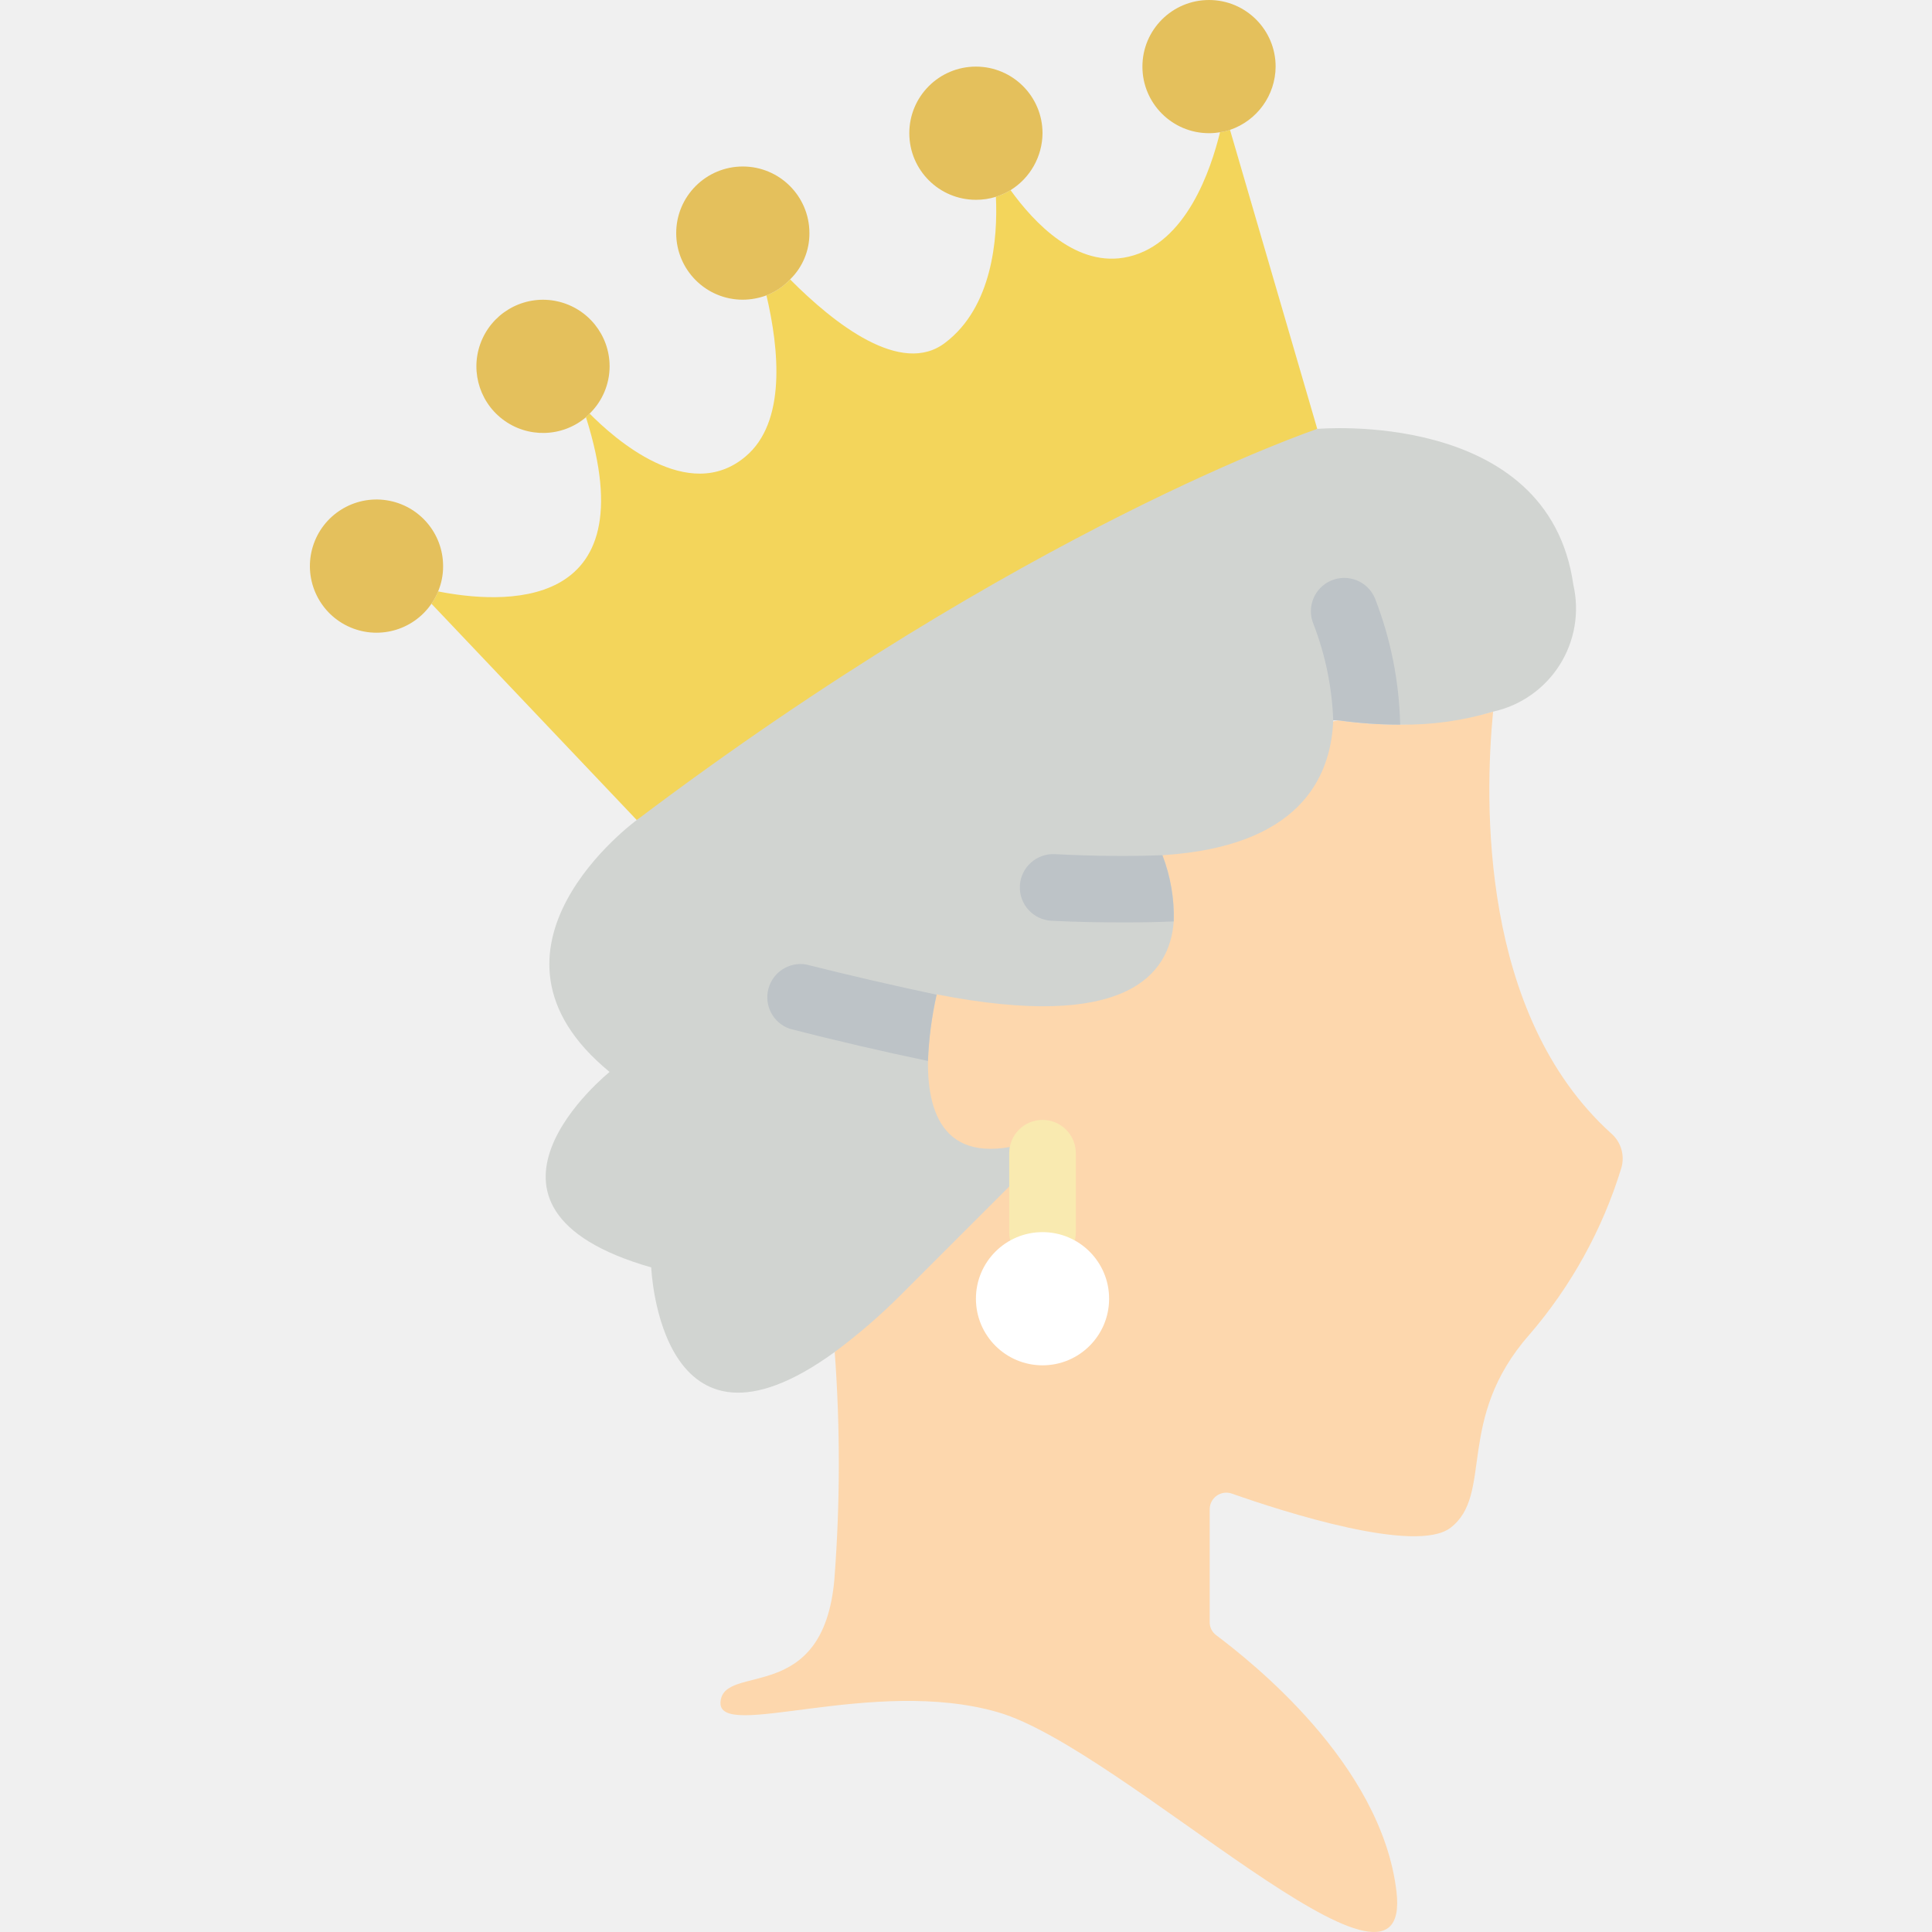
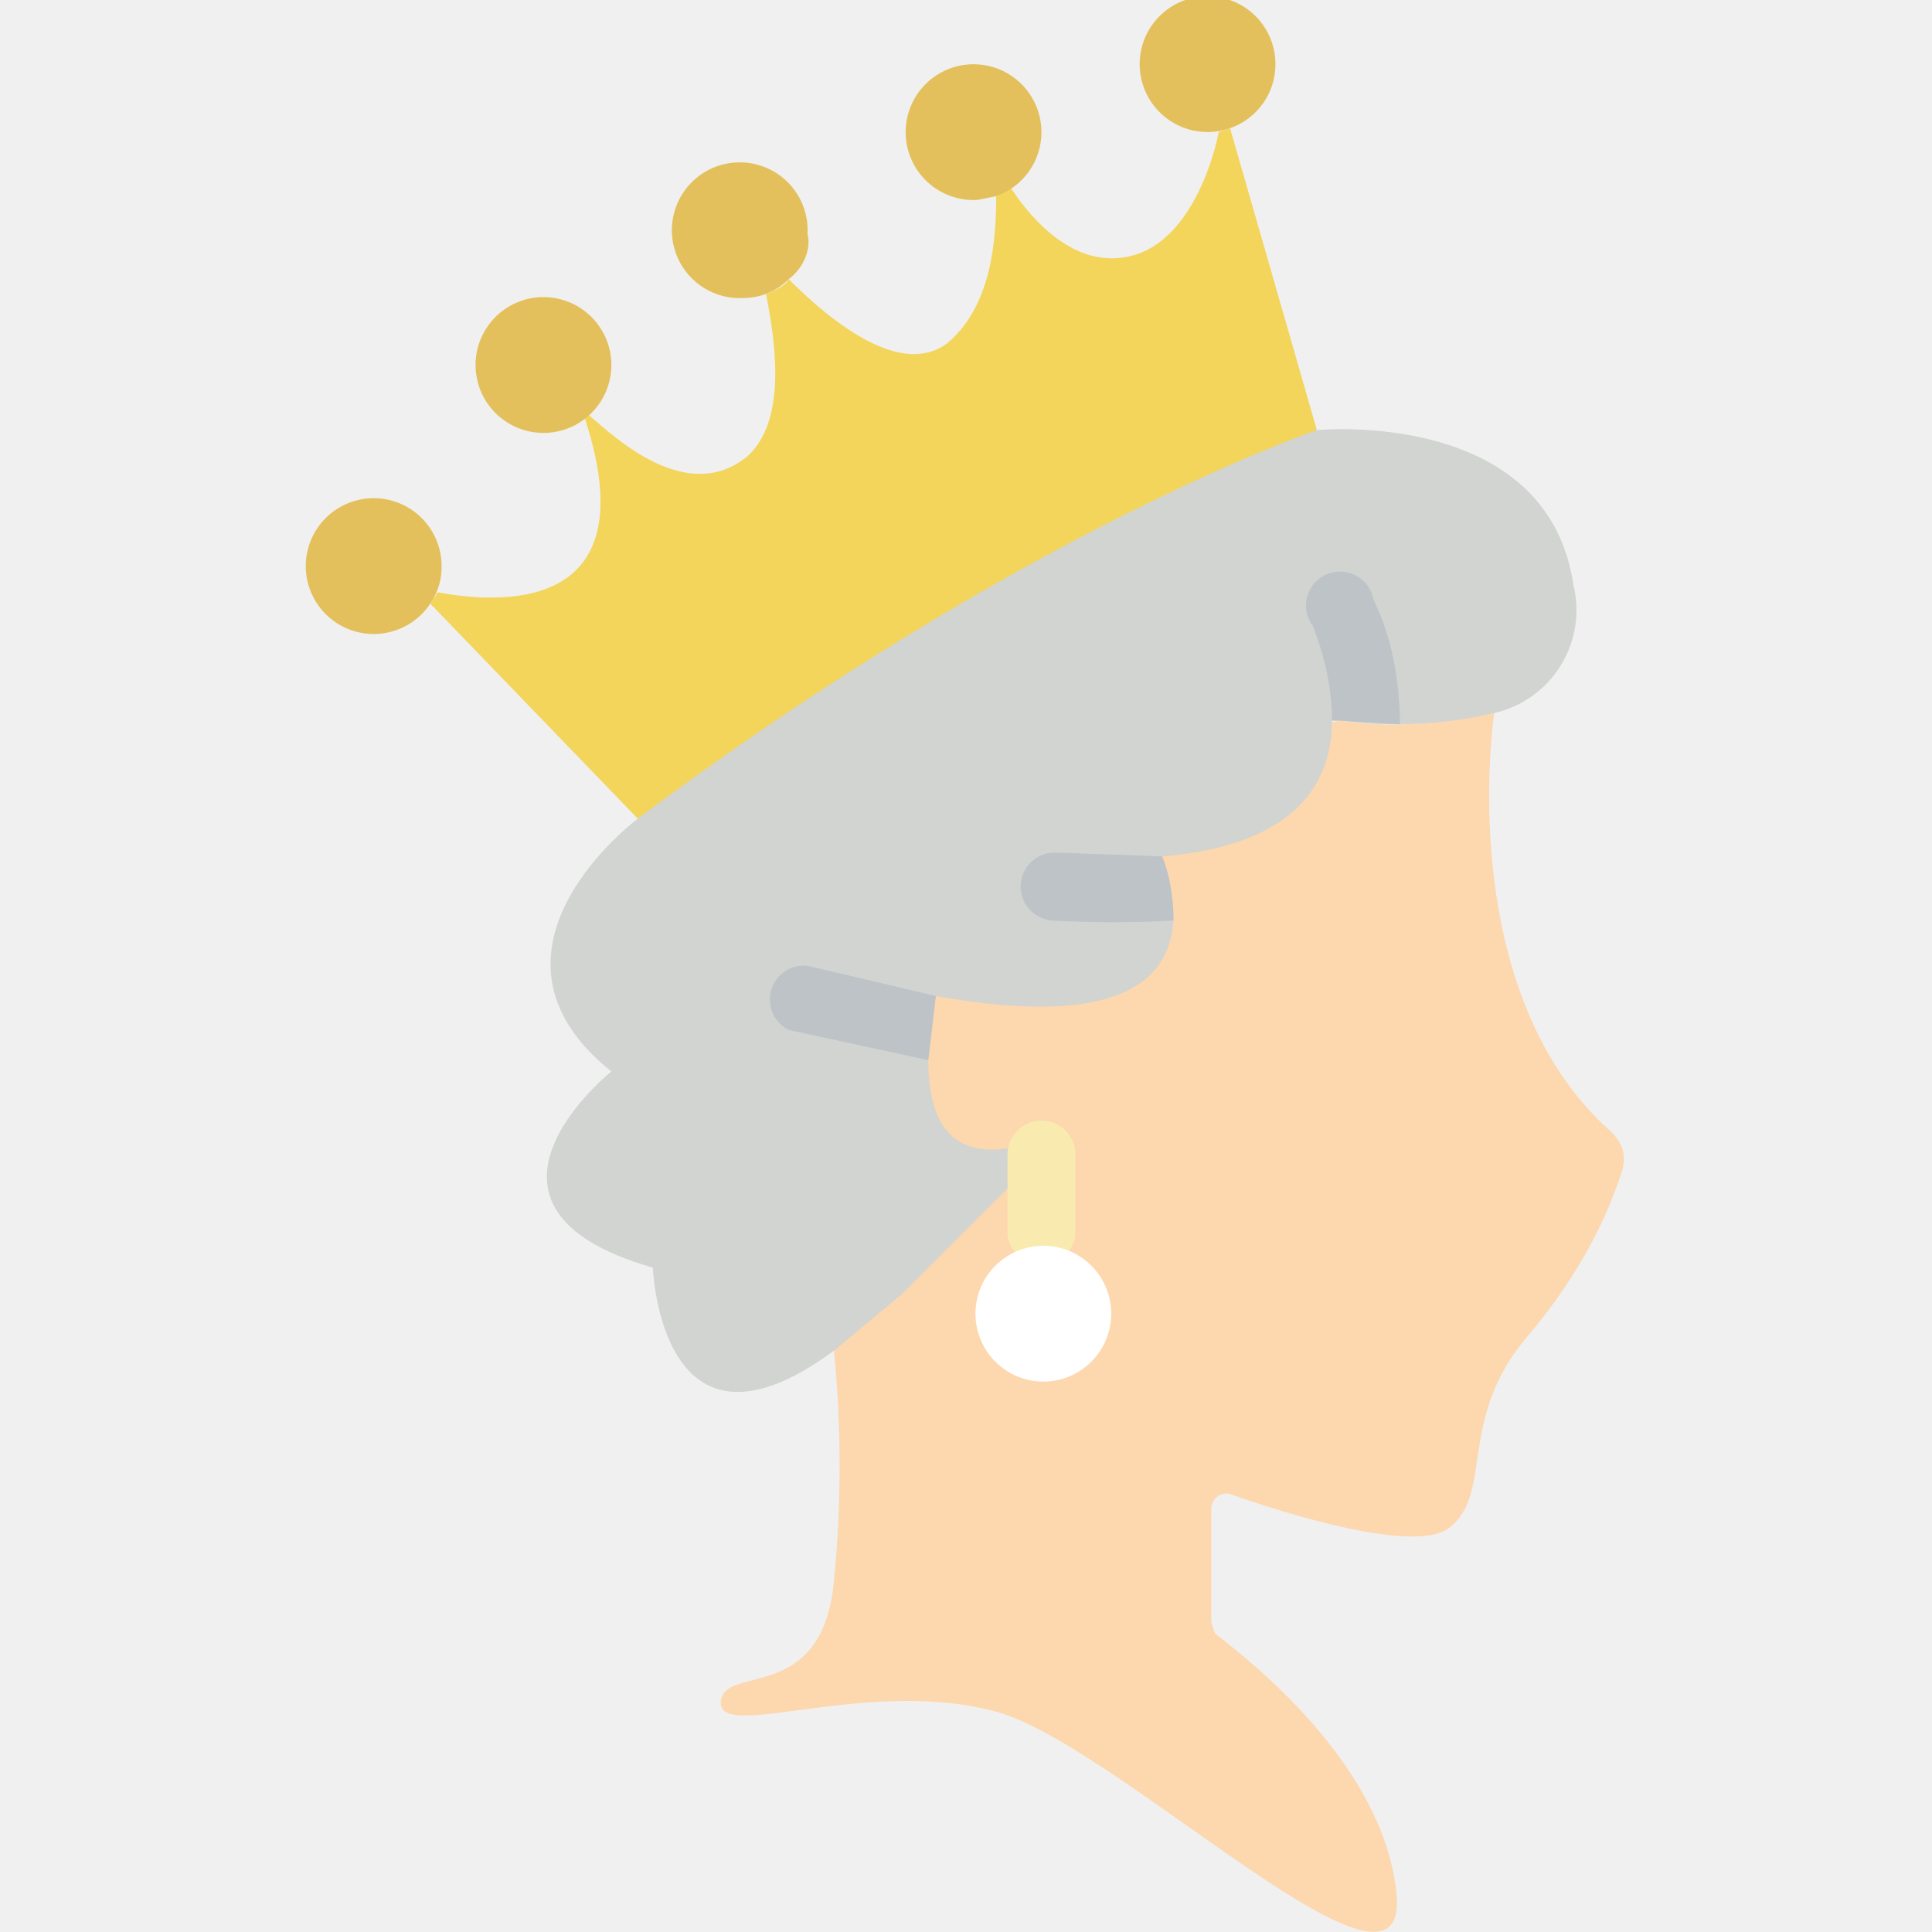
- <svg xmlns="http://www.w3.org/2000/svg" height="512pt" viewBox="-82 0 512 512.149" width="512pt">
-   <path d="m86.676 217.422v-.086l-54.379-57.293c.707-1.02 1.301-2.113 1.766-3.266 16.066 3.18 55.879 6.445 39.195-46.168v-.09c.363-.246.691-.543.973-.883 6.355 6.445 26.129 24.191 41.312 11.391 10.855-9.094 8.914-28.426 5.559-42.727 2.379-.93 4.523-2.375 6.27-4.238 11.652 11.742 29.484 25.777 41.137 16.773 12.445-9.445 13.949-27.543 13.418-38.664 1.355-.445 2.656-1.035 3.883-1.766 6.18 8.562 17.566 20.832 31.25 17.656 15.359-3.531 21.895-23.219 24.277-33.016.902-.102 1.793-.312 2.648-.621l23.129 79.273zm0 0" fill="#f3d55b" />
+ <svg xmlns="http://www.w3.org/2000/svg" height="512pt" viewBox="-82 0 512 512.1" width="512pt">
+   <path d="M87 217l-55-57 2-3c16 3 56 6 39-46l1-1c7 6 26 24 42 11 10-9 8-28 5-43 2-1 5-2 6-4 12 12 30 26 42 17 12-10 13-28 13-39l4-2c6 9 17 21 31 18 15-3 22-23 24-33l3-1 23 80zm0 0" fill="#f3d55b" />
  <g fill="#e4c05c">
-     <path d="m132.492 61.793c.035 4.617-1.812 9.051-5.121 12.27-1.746 1.863-3.891 3.309-6.27 4.238-2.004.746-4.125 1.133-6.266 1.148-9.75 0-17.656-7.906-17.656-17.656s7.906-17.656 17.656-17.656 17.656 7.906 17.656 17.656zm0 0" />
-     <path d="m79.527 97.102c-.008 4.723-1.918 9.242-5.297 12.535-.281.34-.609.637-.973.883v.09c-6.328 5.344-15.52 5.566-22.102.539-6.582-5.023-8.785-13.949-5.301-21.461s11.727-11.594 19.812-9.812c8.09 1.781 13.852 8.945 13.859 17.227zm0 0" />
-     <path d="m35.387 150.07c.016 2.301-.438 4.582-1.324 6.707-.465 1.152-1.059 2.246-1.766 3.266-4.934 7.203-14.391 9.719-22.25 5.918-7.863-3.801-11.762-12.777-9.18-21.117 2.582-8.34 10.875-13.539 19.508-12.234 8.633 1.309 15.016 8.73 15.012 17.461zm0 0" />
-     <path d="m194.285 35.309c-.047 6.156-3.246 11.855-8.477 15.098-1.227.73-2.527 1.32-3.883 1.766-1.715.535-3.5.801-5.297.793-9.75 0-17.656-7.902-17.656-17.656 0-9.75 7.906-17.652 17.656-17.652s17.656 7.902 17.656 17.652zm0 0" />
-     <path d="m256.078 17.656c-.047 7.594-4.902 14.328-12.094 16.77-.855.309-1.746.52-2.648.621-.961.176-1.938.262-2.914.262-9.75 0-17.656-7.902-17.656-17.652s7.906-17.656 17.656-17.656 17.656 7.906 17.656 17.656zm0 0" />
+     <path d="M132 62c1 4-1 9-5 12a17 17 0 01-12 5 18 18 0 1117-17zm0 0M80 97a18 18 0 01-7 14 18 18 0 117-14zm0 0M35 150a17 17 0 01-3 10 18 18 0 113-10zm0 0M194 35a18 18 0 01-12 17l-5 1a18 18 0 1117-18zm0 0M256 18a18 18 0 01-18 17 18 18 0 1118-17zm0 0" />
  </g>
-   <path d="m123.105 319.453c-6.434 6.348 21.391 35.062 16.094 38.945 1.477 20.043 1.449 40.168-.086 60.207-2.914 33.809-29.398 22.066-30.191 32.574-.797 10.504 40.52-6.887 73.621 2.734 33.105 9.621 109.992 85.805 105.578 47.582-3.973-34.074-38.84-61.266-47.844-68.062-1.098-.836-1.723-2.152-1.68-3.531v-29.746c-.016-1.434.66-2.785 1.816-3.629 1.16-.84 2.652-1.07 4.012-.609 14.035 4.941 48.816 16.066 57.996 9.09 11.562-8.824 1.148-28.777 20.922-51.199 11.082-12.871 19.379-27.898 24.363-44.137 1.012-3.359-.062-6.996-2.734-9.27-34.781-31.516-33.547-88.012-31.25-111.758-13.383 3.559-27.352 4.34-41.051 2.297l-154.527 35.309zm0 0" fill="#fdd7ad" />
-   <path d="m313.723 188.645c-7.984 2.406-16.293 3.566-24.629 3.445-5.496.012-10.984-.371-16.422-1.148h-1.324c-.617 15.625-9.355 33.457-45.109 35.75h-.176c2.156 5.602 3.176 11.57 3.004 17.566-1.062 14.301-12.801 29.133-62.855 19.332v.09c-1.301 5.773-2.07 11.652-2.293 17.566-.176 15.098 5.207 29.66 30.367 20.391v4.062l-37.52 37.516c-5.477 5.484-11.348 10.559-17.566 15.184-46.434 33.723-48.641-22.422-48.641-22.422-55.699-15.977-11.031-51.816-11.031-51.816-39.727-32.574 7.148-66.738 7.148-66.738 102.84-77.68 180.438-103.723 180.438-103.723s61.262-5.562 67.883 41.312c1.68 7.285.375 14.938-3.621 21.258-3.996 6.316-10.352 10.773-17.652 12.375zm0 0" fill="#d1d4d1" />
-   <path d="m229.066 244.258c-4.152.18-8.387.266-12.891.266-6.09 0-12.535-.086-19.508-.441-4.875-.242-8.629-4.395-8.387-9.27s4.395-8.629 9.27-8.387c10.504.531 19.949.621 28.512.266 2.156 5.602 3.176 11.57 3.004 17.566zm0 0" fill="#bdc3c7" />
-   <path d="m289.094 192.09c-5.496.012-10.984-.371-16.422-1.148h-1.324c-.316-8.703-2.074-17.297-5.207-25.426-1.926-4.484.148-9.68 4.633-11.605 4.488-1.926 9.684.148 11.609 4.633 4.184 10.703 6.453 22.059 6.711 33.547zm0 0" fill="#bdc3c7" />
-   <path d="m166.211 263.68c-1.301 5.773-2.07 11.652-2.293 17.566-11.828-2.473-24.102-5.297-36.723-8.562-4.293-1.527-6.715-6.07-5.594-10.488 1.121-4.414 5.418-7.25 9.918-6.547 11.918 3 23.48 5.648 34.691 8.031zm0 0" fill="#bdc3c7" />
-   <path d="m194.285 335.449c-4.875 0-8.828-3.953-8.828-8.828v-20.922c0-4.875 3.953-8.828 8.828-8.828s8.828 3.953 8.828 8.828v20.922c0 4.875-3.953 8.828-8.828 8.828zm0 0" fill="#f9eab0" />
-   <path d="m211.938 344.277c0 9.75-7.902 17.652-17.652 17.652s-17.656-7.902-17.656-17.652c0-9.754 7.906-17.656 17.656-17.656s17.652 7.902 17.652 17.656zm0 0" fill="#fff" />
+   <path d="M123 319c-6 7 21 36 16 39 2 20 2 41 0 61-3 33-29 22-30 32-1 11 40-7 74 3 33 10 110 86 105 47-4-34-39-61-48-68l-1-3v-30a4 4 0 015-4c14 5 49 16 58 9 12-9 2-29 21-51 11-13 20-28 25-44 1-4 0-7-3-10-35-31-34-88-31-111-14 3-28 4-41 2l-155 35zm0 0" fill="#fdd7ad" />
+   <path d="M314 189a114 114 0 01-41 2h-2c0 16-9 33-45 36 2 5 3 11 3 17-1 15-13 29-63 20l-2 17c0 15 5 30 30 21v4l-37 37-18 15c-46 34-48-22-48-22-56-16-11-52-11-52-40-32 7-67 7-67 103-77 180-103 180-103s61-6 68 41a28 28 0 01-21 34zm0 0" fill="#d1d4d1" />
+   <path d="M229 244a296 296 0 01-32 0 9 9 0 011-18l28 1c2 5 3 11 3 17zm0 0M289 192l-16-1h-2c0-9-2-17-5-25a9 9 0 1116-7c5 10 7 22 7 33zm0 0M166 264l-2 17-37-8a9 9 0 015-17l34 8zm0 0" fill="#bdc3c7" />
+   <path d="M194 335c-5 0-9-4-9-8v-21a9 9 0 0118 0v21c0 4-4 8-9 8zm0 0" fill="#f9eab0" />
+   <path d="M212 344a18 18 0 11-35 0 18 18 0 0135 0zm0 0" fill="#fff" />
</svg>
